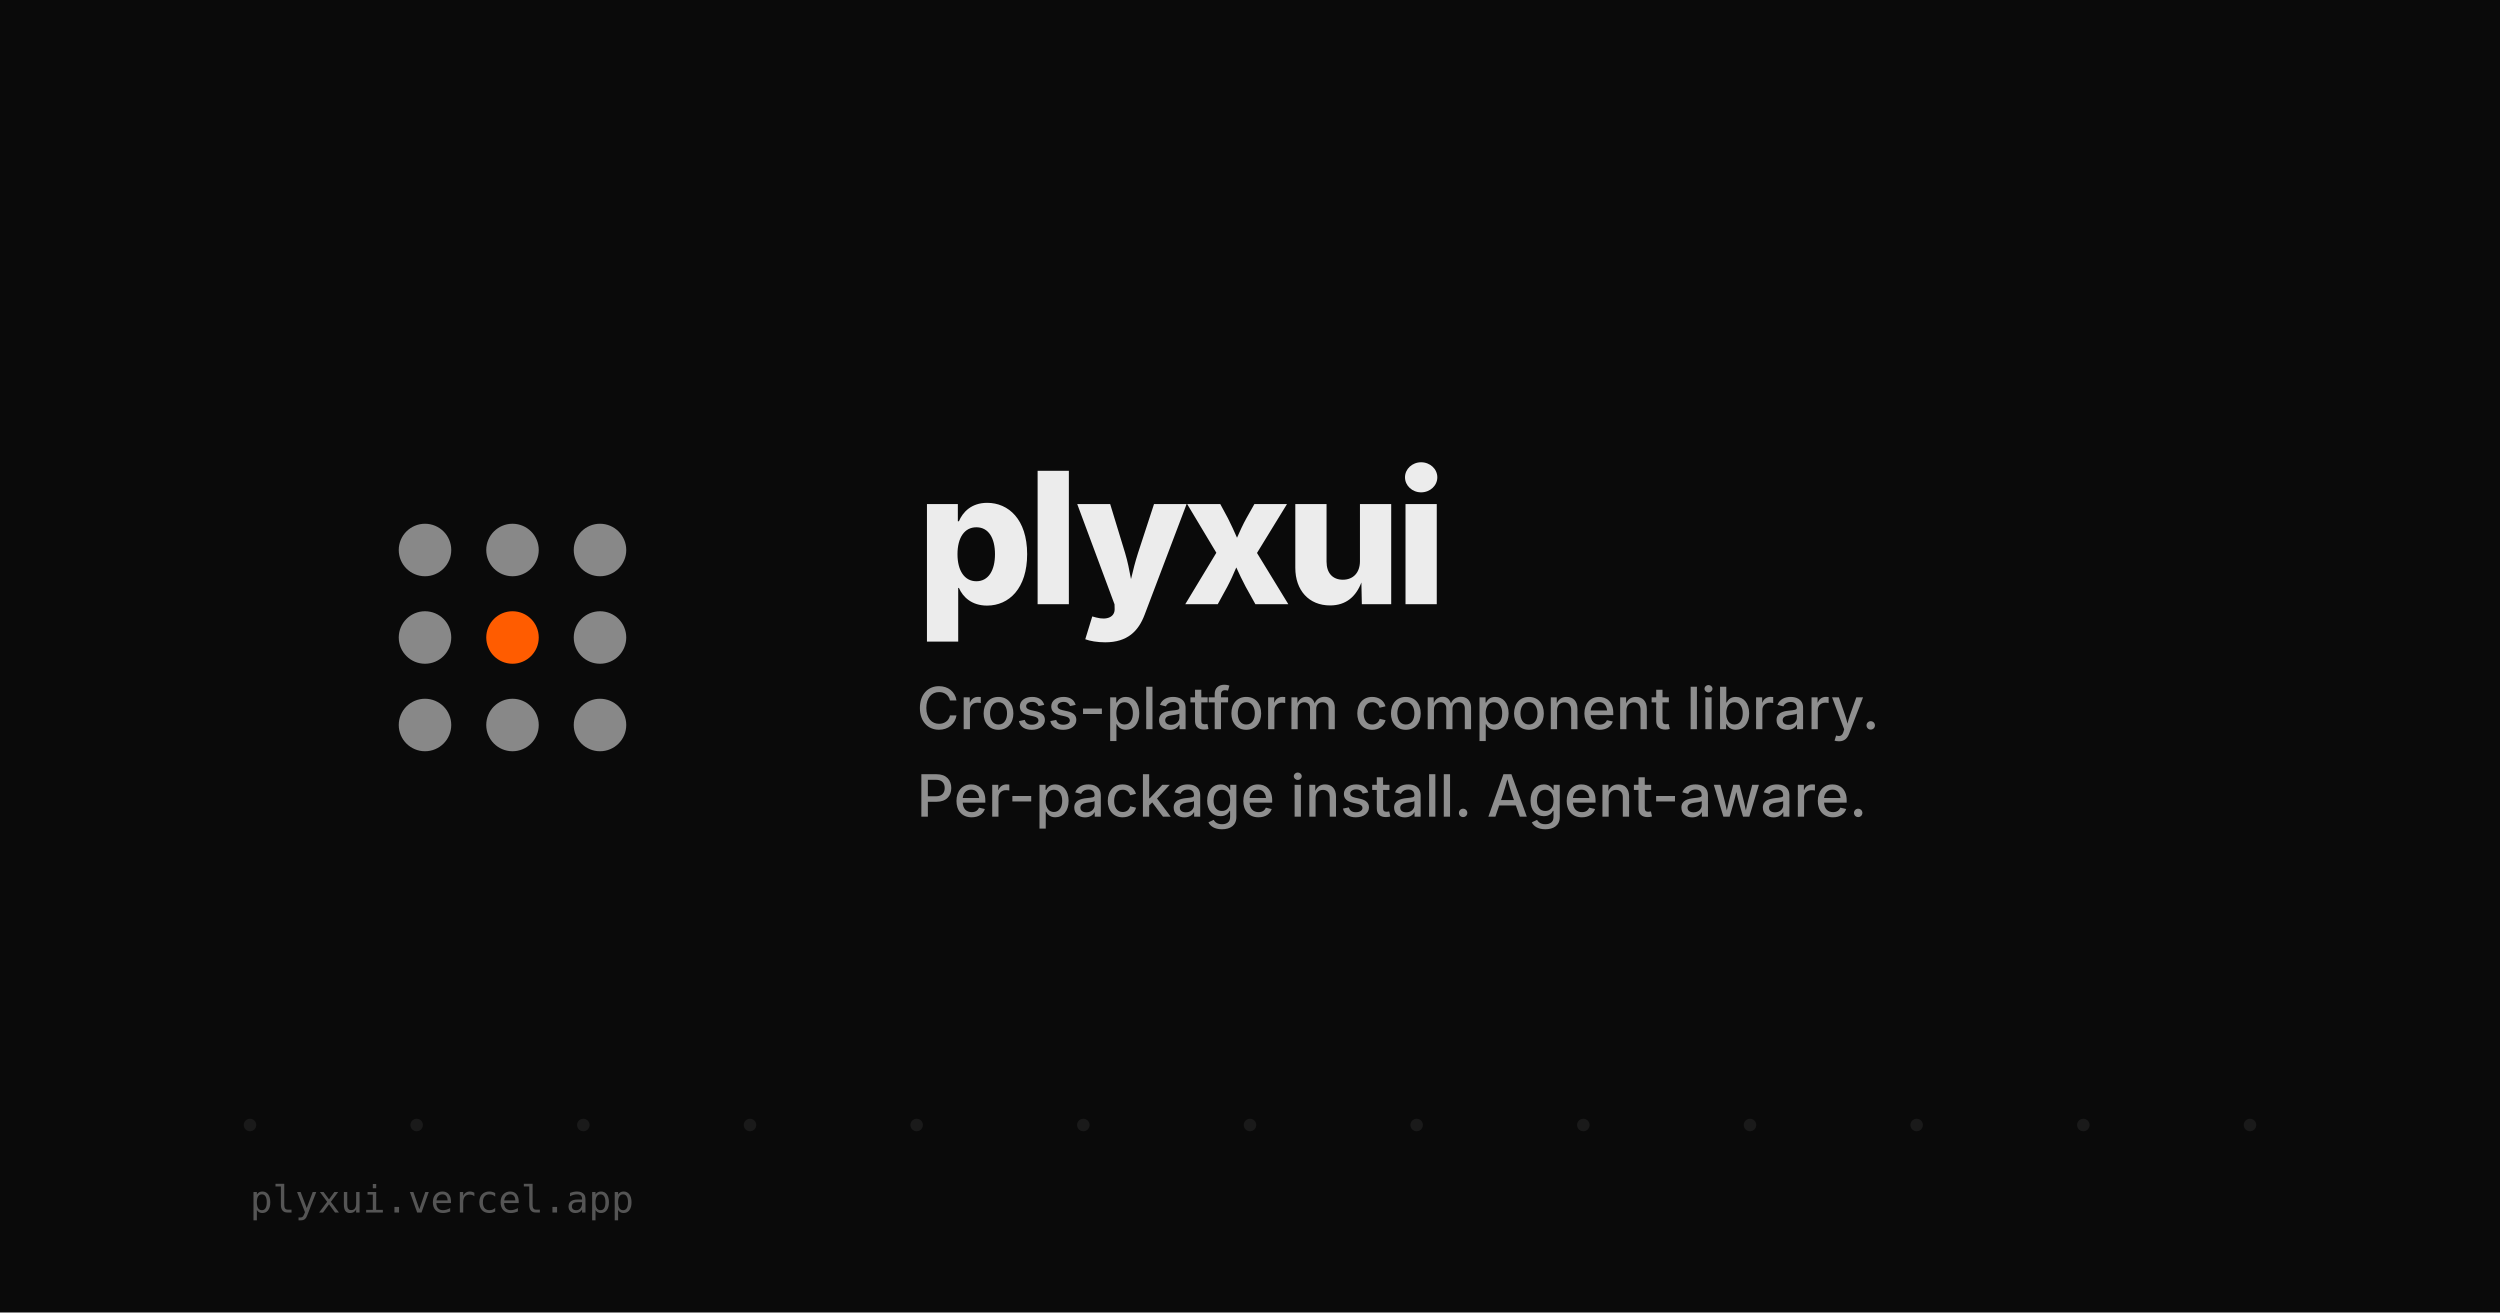
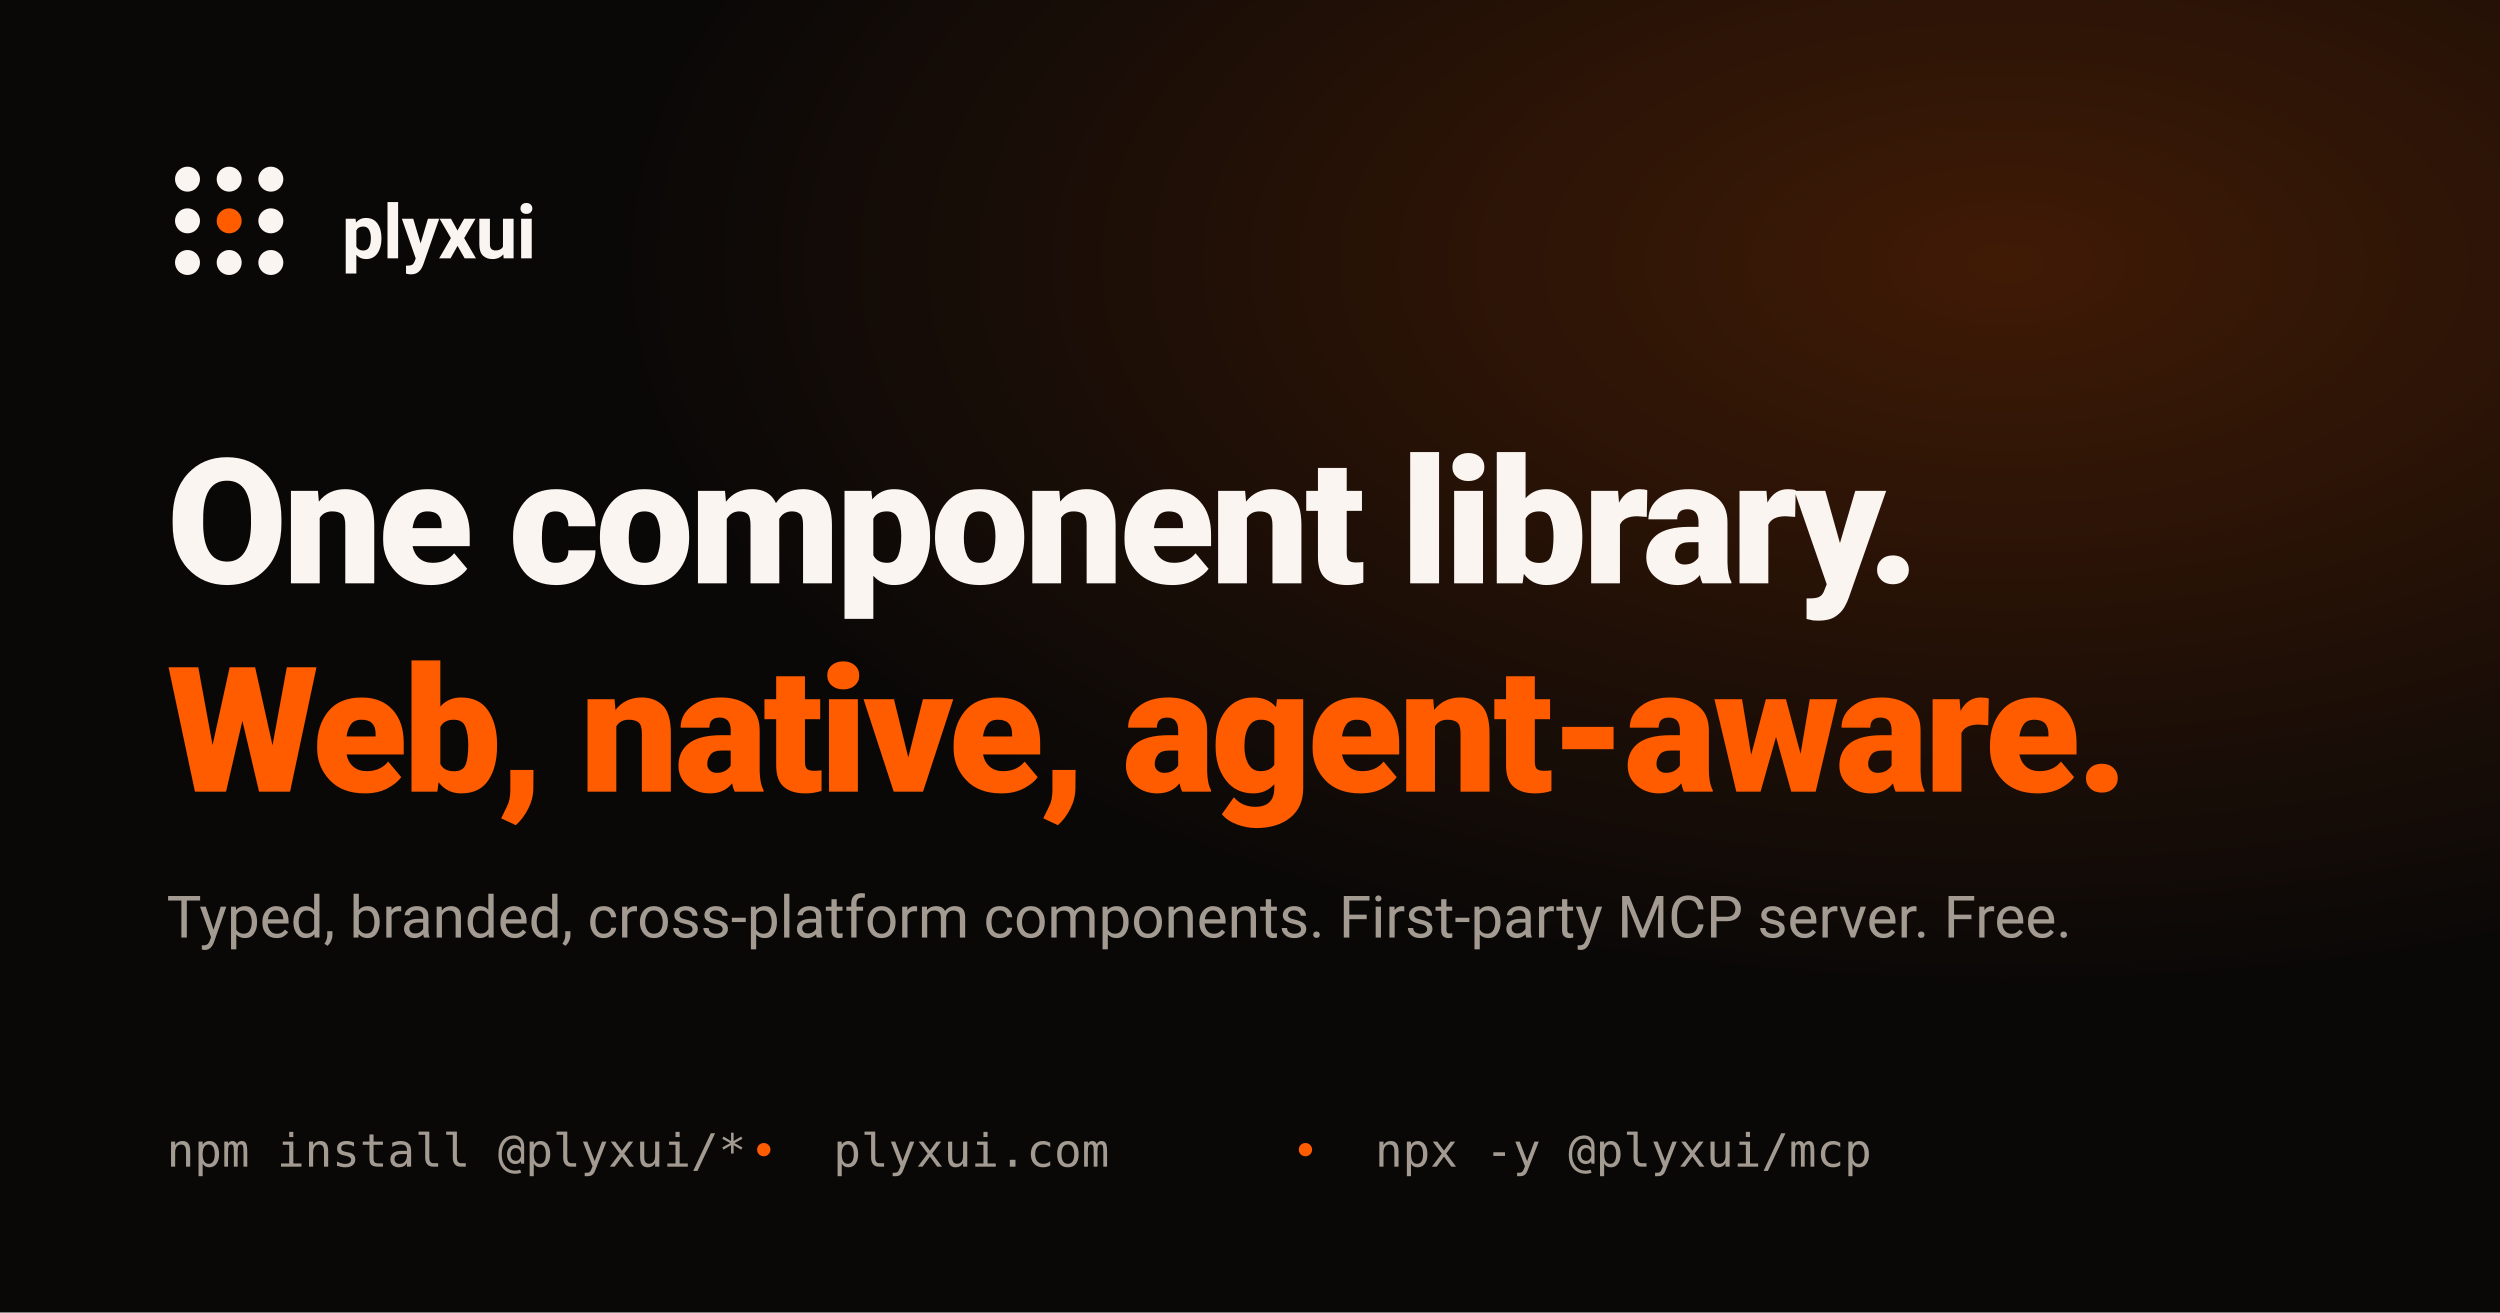
- <svg xmlns="http://www.w3.org/2000/svg" width="1200" height="630" viewBox="0 0 1200 630">
-   <rect width="1200" height="630" fill="#0A0A0A" />
-   <g fill="#1A1A1A">
-     <circle cx="120" cy="540" r="3" />
-     <circle cx="200" cy="540" r="3" />
-     <circle cx="280" cy="540" r="3" />
-     <circle cx="360" cy="540" r="3" />
-     <circle cx="440" cy="540" r="3" />
-     <circle cx="520" cy="540" r="3" />
-     <circle cx="600" cy="540" r="3" />
-     <circle cx="680" cy="540" r="3" />
-     <circle cx="760" cy="540" r="3" />
-     <circle cx="840" cy="540" r="3" />
-     <circle cx="920" cy="540" r="3" />
-     <circle cx="1000" cy="540" r="3" />
-     <circle cx="1080" cy="540" r="3" />
+ <svg xmlns="http://www.w3.org/2000/svg" viewBox="0 0 1200 630" width="1200" height="630">
+   <defs>
+     <radialGradient id="glow" cx="80%" cy="20%" r="55%">
+       <stop offset="0%" stop-color="#FF5C00" stop-opacity="0.22" />
+       <stop offset="100%" stop-color="#FF5C00" stop-opacity="0" />
+     </radialGradient>
+   </defs>
+   <rect width="1200" height="630" fill="#0A0807" />
+   <rect width="1200" height="630" fill="url(#glow)" />
+   <g transform="translate(80, 76)">
+     <g transform="scale(2.5)" fill="#FAF5F0">
+       <circle cx="4" cy="4" r="2.4" />
+       <circle cx="12" cy="4" r="2.4" />
+       <circle cx="20" cy="4" r="2.4" />
+       <circle cx="4" cy="12" r="2.4" />
+       <circle cx="12" cy="12" r="2.4" fill="#FF5C00" />
+       <circle cx="20" cy="12" r="2.4" />
+       <circle cx="4" cy="20" r="2.4" />
+       <circle cx="12" cy="20" r="2.4" />
+       <circle cx="20" cy="20" r="2.4" />
+     </g>
+     <text x="84" y="48" font-family="system-ui, -apple-system, Segoe UI, Roboto, sans-serif" font-size="36" font-weight="700" fill="#FAF5F0" letter-spacing="-0.5">plyxui</text>
  </g>
-   <g transform="translate(120 180) scale(2.1)">
-     <g fill="#888888">
-       <circle cx="40" cy="40" r="6" />
-       <circle cx="60" cy="40" r="6" />
-       <circle cx="80" cy="40" r="6" />
-       <circle cx="40" cy="60" r="6" />
-       <circle cx="80" cy="60" r="6" />
-       <circle cx="40" cy="80" r="6" />
-       <circle cx="60" cy="80" r="6" />
-       <circle cx="80" cy="80" r="6" />
-     </g>
-     <circle cx="60" cy="60" r="6" fill="#FF5C00" />
+   <g font-family="system-ui, -apple-system, Segoe UI, Roboto, sans-serif" font-weight="800">
+     <text x="80" y="280" font-size="84" fill="#FAF5F0" letter-spacing="-2">One component library.</text>
+     <text x="80" y="380" font-size="84" fill="#FF5C00" letter-spacing="-2">Web, native, agent-aware.</text>
  </g>
-   <text x="440" y="290" font-family="Inter, -apple-system, BlinkMacSystemFont, sans-serif" font-size="88" font-weight="800" letter-spacing="-3" fill="#ECECEC">
-     plyxui
+   <text x="80" y="450" font-family="system-ui, -apple-system, Segoe UI, Roboto, sans-serif" font-size="28" fill="#A39B92">
+     Typed, branded, cross-platform components. First-party MCP server. Free.
  </text>
-   <text x="440" y="350" font-family="Inter, -apple-system, BlinkMacSystemFont, sans-serif" font-size="28" font-weight="500" fill="#8E8E8E">
-     Cross-platform component library.
-   </text>
-   <text x="440" y="392" font-family="Inter, -apple-system, BlinkMacSystemFont, sans-serif" font-size="28" font-weight="500" fill="#8E8E8E">
-     Per-package install. Agent-aware.
-   </text>
-   <text x="120" y="582" font-family="JetBrains Mono, ui-monospace, monospace" font-size="18" font-weight="500" fill="#555555">
-     plyxui.vercel.app
-   </text>
+   <g transform="translate(80, 560)" font-family="ui-monospace, SFMono-Regular, Menlo, monospace" font-size="22" fill="#A39B92">
+     <text>npm install @plyxui/*</text>
+     <text x="280" fill="#FF5C00">•</text>
+     <text x="320">plyxui.com</text>
+     <text x="540" fill="#FF5C00">•</text>
+     <text x="580">npx -y @plyxui/mcp</text>
+   </g>
</svg>
